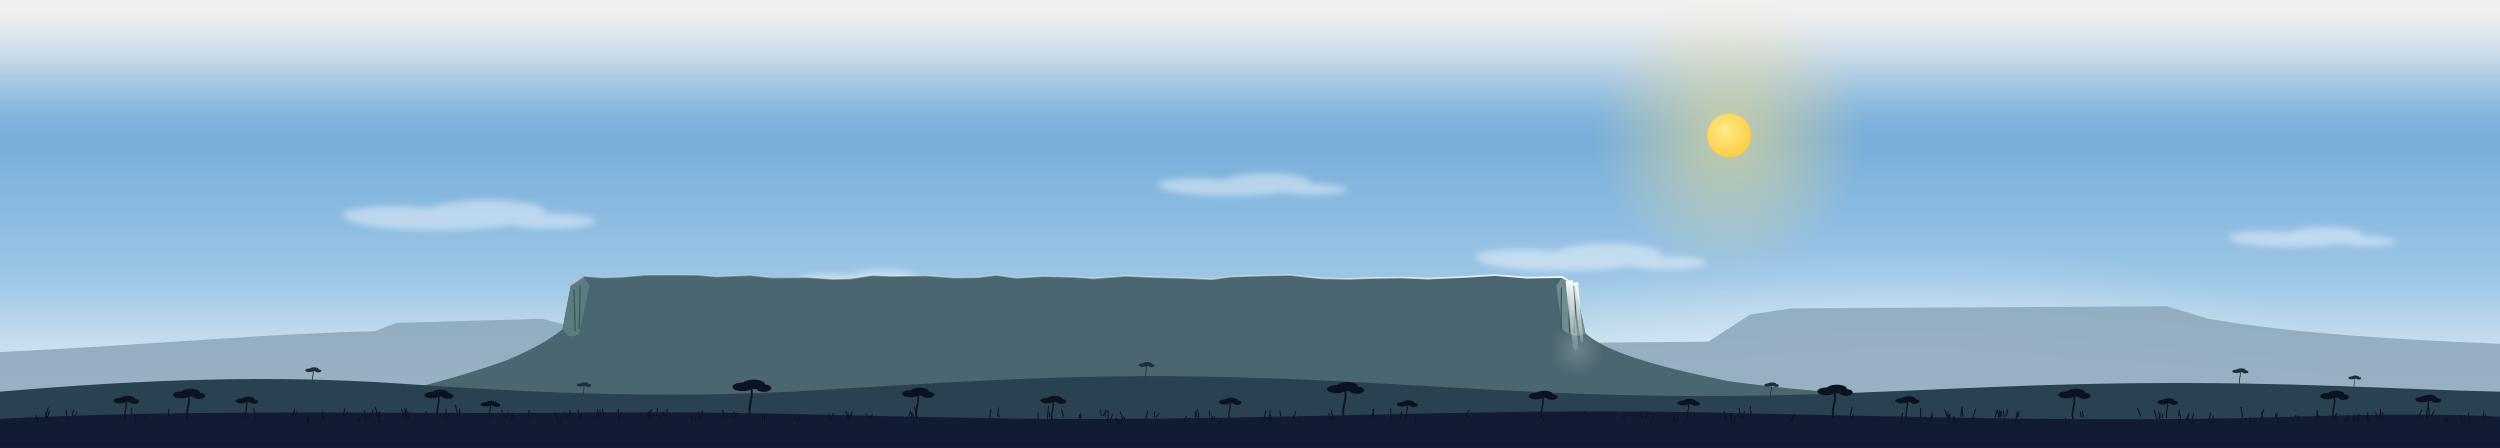
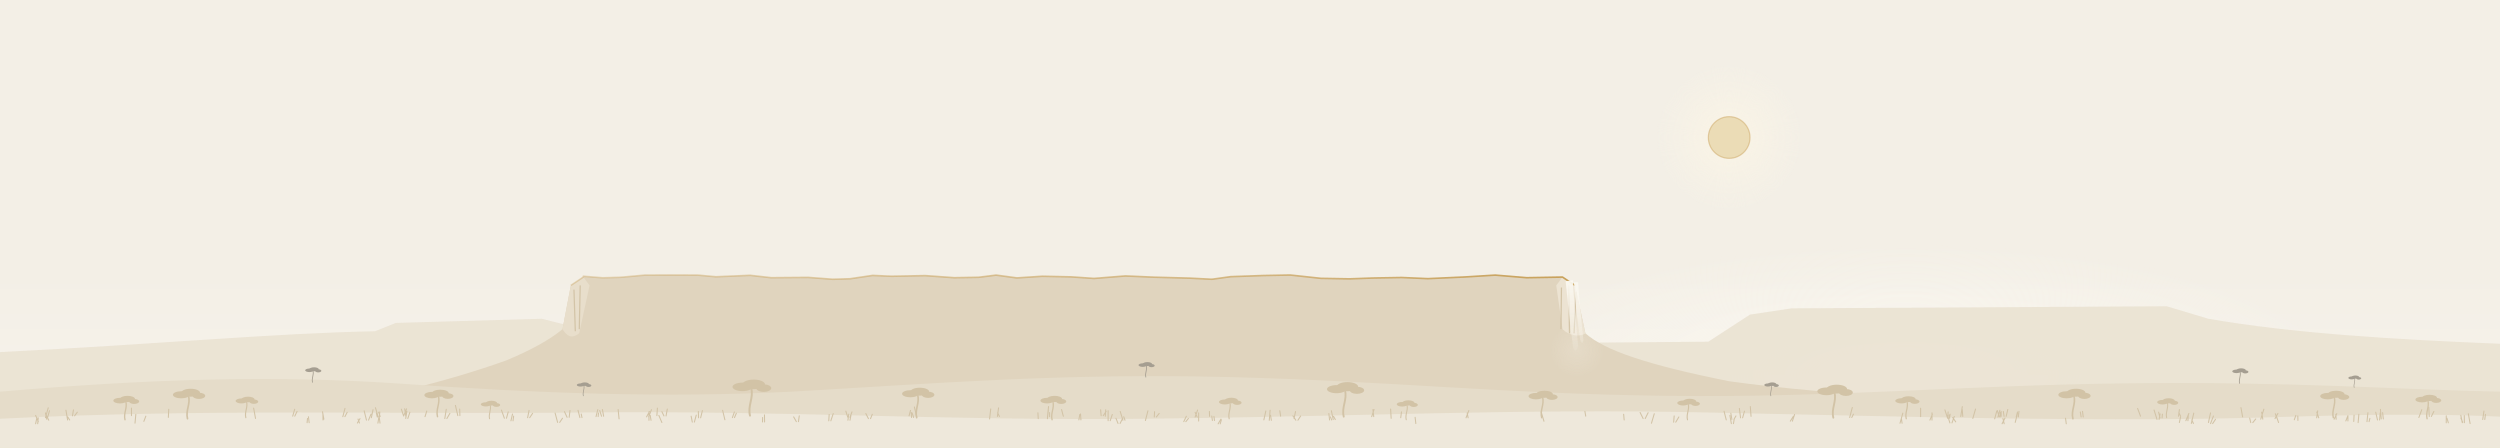
<svg xmlns="http://www.w3.org/2000/svg" viewBox="0 0 2400 430" preserveAspectRatio="xMidYMax slice">
  <defs>
    <linearGradient id="ceu" x1="0" y1="0" x2="0" y2="1">
-       <stop offset="0.000" stop-color="#79AEDA" stop-opacity="0.000" />
-       <stop offset="0.023" stop-color="#79AEDA" stop-opacity="0.015" />
-       <stop offset="0.046" stop-color="#79AEDA" stop-opacity="0.055" />
-       <stop offset="0.069" stop-color="#79AEDA" stop-opacity="0.118" />
-       <stop offset="0.091" stop-color="#79AEDA" stop-opacity="0.198" />
-       <stop offset="0.114" stop-color="#79AEDA" stop-opacity="0.292" />
-       <stop offset="0.137" stop-color="#79AEDA" stop-opacity="0.394" />
-       <stop offset="0.160" stop-color="#79AEDA" stop-opacity="0.500" />
-       <stop offset="0.183" stop-color="#79AEDA" stop-opacity="0.606" />
-       <stop offset="0.206" stop-color="#79AEDA" stop-opacity="0.708" />
-       <stop offset="0.229" stop-color="#79AEDA" stop-opacity="0.802" />
-       <stop offset="0.251" stop-color="#79AEDA" stop-opacity="0.882" />
-       <stop offset="0.274" stop-color="#79AEDA" stop-opacity="0.945" />
-       <stop offset="0.297" stop-color="#79AEDA" stop-opacity="0.985" />
-       <stop offset="0.320" stop-color="#79AEDA" stop-opacity="1.000" />
-       <stop offset=".62" stop-color="#9CC6E6" />
-       <stop offset=".8" stop-color="#CFE3EF" />
-       <stop offset=".87" stop-color="#EAF1F0" />
+       <stop offset=".6" stop-color="#F3EFE6" />
+       <stop offset=".87" stop-color="#F6F2EA" />
    </linearGradient>
-     <radialGradient id="sol-disco" cx=".42" cy=".38" r=".7">
-       <stop offset="0" stop-color="#FFEB8A" />
-       <stop offset="1" stop-color="#FFC93C" />
-     </radialGradient>
    <radialGradient id="astro-brilho">
-       <stop offset="0" stop-color="#FFE27A" stop-opacity="0.55" />
-       <stop offset="1" stop-color="#FFE27A" stop-opacity="0" />
+       <stop offset="0" stop-color="#FBF5E6" stop-opacity="0.9" />
+       <stop offset="1" stop-color="#FBF5E6" stop-opacity="0" />
    </radialGradient>
    <radialGradient id="sol" cx="1830" cy="190" r="420" gradientUnits="userSpaceOnUse" gradientTransform="translate(1830 190) scale(1 .3) translate(-1830 -190)">
-       <stop offset="0" stop-color="#FFFFFF" stop-opacity="0.45" />
-       <stop offset="1" stop-color="#FFFFFF" stop-opacity="0" />
+       <stop offset="0" stop-color="#FFFDF8" stop-opacity="0.6" />
+       <stop offset="1" stop-color="#FFFDF8" stop-opacity="0" />
    </radialGradient>
    <linearGradient id="agua" x1="0" y1="0" x2="0" y2="1">
-       <stop offset="0" stop-color="#FFFFFF" stop-opacity=".95" />
-       <stop offset="1" stop-color="#FFFFFF" stop-opacity=".1" />
+       <stop offset="0" stop-color="#FBF8F1" stop-opacity=".95" />
+       <stop offset="1" stop-color="#FBF8F1" stop-opacity=".1" />
    </linearGradient>
    <radialGradient id="nevoa" cx="1514" cy="166" r="26" gradientUnits="userSpaceOnUse">
-       <stop offset="0" stop-color="#FFFFFF" stop-opacity=".18" />
-       <stop offset="1" stop-color="#FFFFFF" stop-opacity="0" />
+       <stop offset="0" stop-color="#FBF8F1" stop-opacity=".18" />
+       <stop offset="1" stop-color="#FBF8F1" stop-opacity="0" />
    </radialGradient>
    <linearGradient id="luz" x1="548" y1="0" x2="1512" y2="0" gradientUnits="userSpaceOnUse">
-       <stop offset="0" stop-color="#E9EFE0" stop-opacity="0.2" />
-       <stop offset=".7" stop-color="#E9EFE0" stop-opacity="0.55" />
-       <stop offset="1" stop-color="#FFFFFF" stop-opacity="1" />
+       <stop offset="0" stop-color="#C8A15A" stop-opacity="0.35" />
+       <stop offset=".7" stop-color="#C8A15A" stop-opacity="0.7" />
+       <stop offset="1" stop-color="#C8A15A" stop-opacity="1" />
    </linearGradient>
  </defs>
  <rect width="2400" height="430" fill="url(#ceu)" />
-   <filter id="nuvem-suave">
-     <feGaussianBlur stdDeviation="3" />
-   </filter>
-   <g fill="#FFFFFF" opacity="0.42" filter="url(#nuvem-suave)">
-     <ellipse cx="420" cy="210" rx="84" ry="10.8" />
-     <ellipse cx="468" cy="202.8" rx="55.2" ry="10.8" />
-     <ellipse cx="376.8" cy="206.4" rx="48" ry="8.4" />
-     <ellipse cx="528" cy="212.4" rx="43.2" ry="7.2" />
-     <ellipse cx="1180" cy="180" rx="63" ry="8.1" />
-     <ellipse cx="1216" cy="174.6" rx="41.4" ry="8.1" />
-     <ellipse cx="1147.6" cy="177.3" rx="36" ry="6.3" />
-     <ellipse cx="1261" cy="181.8" rx="32.4" ry="5.4" />
-     <ellipse cx="1500" cy="250" rx="77" ry="9.9" />
-     <ellipse cx="1544" cy="243.4" rx="50.6" ry="9.9" />
-     <ellipse cx="1460.4" cy="246.7" rx="44" ry="7.7" />
-     <ellipse cx="1599" cy="252.2" rx="39.6" ry="6.6" />
-     <ellipse cx="2200" cy="230" rx="56" ry="7.2" />
-     <ellipse cx="2232" cy="225.2" rx="36.8" ry="7.2" />
-     <ellipse cx="2171.2" cy="227.6" rx="32" ry="5.6" />
-     <ellipse cx="2272" cy="231.6" rx="28.8" ry="4.8" />
-     <ellipse cx="820" cy="270" rx="49" ry="6.3" />
-     <ellipse cx="848" cy="265.8" rx="32.2" ry="6.3" />
-     <ellipse cx="794.8" cy="267.9" rx="28" ry="4.9" />
-     <ellipse cx="883" cy="271.4" rx="25.2" ry="4.2" />
-   </g>
-   <circle cx="1660" cy="130" r="130" fill="url(#astro-brilho)" />
-   <circle cx="1660" cy="130" r="21" fill="url(#sol-disco)" />
+   <circle cx="1660" cy="132" r="70" fill="url(#astro-brilho)" />
+   <circle cx="1660" cy="132" r="20" fill="#EBDCB6" stroke="#C8A15A" stroke-opacity=".45" stroke-width="1.2" />
  <g transform="translate(0 170)">
    <rect width="2400" height="260" fill="url(#sol)" />
-     <path d="M0 260 L0 168 C160 160 260 150 360 148 L380 140 L520 136 L560 146 C660 158 760 162 900 160 C1100 158 1250 164 1400 160 L1640 158 L1680 132 L1720 126 L2080 124 L2120 136 C2200 150 2300 156 2400 160 L2400 260 Z" fill="#8FAABD" opacity=".9" />
-     <path d="M260 230 C360 214 430 196 486 176 C510 166 528 156 540 146 L548 104 L560 96 L560 95.2L578.7 96.7L595.8 96.2L619.1 94.1L645.2 94L669.8 94.1L687.3 95.7L720.1 94.3L740.4 96.6L775.7 96.3L799.5 98.1L816.1 97.6L837.7 94.4L855.8 95.2L888.3 94.6L916 96.6L939.4 96.2L956.3 94.1L976.2 96.8L1000.7 95.2L1028.4 95.8L1050.3 97.3L1080.4 94.9L1108 96.1L1141.8 97L1163.4 98.1L1181.4 95.6L1212.8 94.5L1238.5 94L1268 97.2L1295.5 97.7L1317.7 96.9L1345.6 96.4L1370.7 97.5L1406 95.9L1435.4 94.1L1465.6 96.6L1500 96 L1512 104 L1522 150 C1540 166 1580 180 1660 196 C1760 210 1900 216 2050 222 L2050 260 L260 260 Z" fill="#4A6670" />
-     <path d="M540 146 L548 104 L560 96 L566 104 L556 150 C548 156 544 152 540 146 Z" fill="#5D7C82" />
-     <path d="M1500 96 L1512 104 L1522 150 C1516 154 1506 152 1500 146 L1494 104 Z" fill="#6E8C8E" />
-     <path d="M551 108 L552.3 148M557 104 L556.1 146M1499 106 L1498.5 146M1506 104 L1506.7 150M1513 110 L1511.1 150" stroke="#3C545C" stroke-width="1.2" fill="none" />
+     <path d="M0 260 L0 168 C160 160 260 150 360 148 L380 140 L520 136 L560 146 C660 158 760 162 900 160 C1100 158 1250 164 1400 160 L1640 158 L1680 132 L1720 126 L2080 124 L2120 136 C2200 150 2300 156 2400 160 L2400 260 Z" fill="#EAE2D2" opacity=".9" />
+     <path d="M260 230 C360 214 430 196 486 176 C510 166 528 156 540 146 L548 104 L560 96 L560 95.2L578.7 96.7L595.8 96.2L619.1 94.1L645.2 94L669.8 94.1L687.3 95.7L720.1 94.3L740.4 96.6L775.7 96.3L799.5 98.1L816.1 97.6L837.7 94.4L855.8 95.2L888.3 94.6L916 96.6L939.4 96.2L956.3 94.1L976.2 96.8L1000.7 95.2L1028.4 95.8L1050.3 97.3L1080.4 94.9L1108 96.1L1141.8 97L1163.4 98.1L1181.4 95.6L1212.8 94.5L1238.5 94L1268 97.2L1295.5 97.7L1317.7 96.9L1345.6 96.4L1370.7 97.5L1406 95.9L1435.4 94.1L1465.6 96.6L1500 96 L1512 104 L1522 150 C1540 166 1580 180 1660 196 C1760 210 1900 216 2050 222 L2050 260 L260 260 Z" fill="#E0D4BE" />
+     <path d="M540 146 L548 104 L560 96 L566 104 L556 150 C548 156 544 152 540 146 Z" fill="#E8DECB" />
+     <path d="M1500 96 L1512 104 L1522 150 C1516 154 1506 152 1500 146 L1494 104 Z" fill="#ECE3D2" />
+     <path d="M551 108 L552.3 148M557 104 L556.1 146M1499 106 L1498.5 146M1506 104 L1506.7 150M1513 110 L1511.1 150" stroke="#D3C4A7" stroke-width="1.2" fill="none" />
    <path d="M548 104 L560 96 L560 95.2L578.7 96.7L595.8 96.2L619.1 94.1L645.2 94L669.8 94.1L687.3 95.7L720.1 94.3L740.4 96.6L775.7 96.3L799.5 98.1L816.1 97.6L837.7 94.4L855.8 95.2L888.3 94.6L916 96.6L939.4 96.2L956.3 94.1L976.2 96.8L1000.7 95.2L1028.4 95.8L1050.3 97.3L1080.4 94.9L1108 96.1L1141.8 97L1163.4 98.1L1181.4 95.6L1212.8 94.5L1238.5 94L1268 97.2L1295.5 97.7L1317.7 96.9L1345.6 96.4L1370.7 97.5L1406 95.9L1435.4 94.1L1465.6 96.6L1500 96 L1512 104" stroke="url(#luz)" stroke-width="1.6" fill="none" stroke-linejoin="round" />
    <path d="M1503 100 C1505 120 1507 140 1510 162 C1511 168 1514 168 1515 162 C1513 140 1511 120 1510 99 Z M1511 101 C1512 118 1514 136 1517 156 C1518 160 1520 160 1520 156 C1518 136 1516 118 1515 101 Z" fill="url(#agua)" />
    <rect x="1470" y="130" width="90" height="70" fill="url(#nevoa)" />
-     <path d="M0 260 L0 206 C140 194 260 190 380 198 C520 208 640 212 760 206 C900 198 1020 188 1180 192 C1340 196 1440 208 1600 210 C1760 212 1880 200 2040 198 C2200 196 2300 204 2400 206 L2400 260 Z" fill="#2A4152" />
-     <path d="M300 197 C299 193 301.5 190 300.5 186" stroke="#1E2F3B" stroke-width="0.8" fill="none" stroke-linecap="round" />
-     <g fill="#1E2F3B">
+     <path d="M0 260 L0 206 C140 194 260 190 380 198 C520 208 640 212 760 206 C900 198 1020 188 1180 192 C1340 196 1440 208 1600 210 C1760 212 1880 200 2040 198 C2200 196 2300 204 2400 206 L2400 260 Z" fill="#E5DCC9" />
+     <path d="M300 197 C299 193 301.5 190 300.5 186" stroke="#A59E91" stroke-width="0.8" fill="none" stroke-linecap="round" />
+     <g fill="#A59E91">
      <ellipse cx="297" cy="185.5" rx="4" ry="1.7" />
      <ellipse cx="301.5" cy="184.5" rx="4.5" ry="1.9" />
      <ellipse cx="305.5" cy="186" rx="3" ry="1.5" />
    </g>
-     <path d="M560 210 C559.1 206.4 561.4 203.7 560.5 200.1" stroke="#1E2F3B" stroke-width="0.7" fill="none" stroke-linecap="round" />
-     <g fill="#1E2F3B">
+     <path d="M560 210 C559.1 206.4 561.4 203.7 560.5 200.1" stroke="#A59E91" stroke-width="0.7" fill="none" stroke-linecap="round" />
+     <g fill="#A59E91">
      <ellipse cx="557.3" cy="199.6" rx="3.6" ry="1.5" />
      <ellipse cx="561.4" cy="198.8" rx="4" ry="1.7" />
      <ellipse cx="565" cy="200.1" rx="2.7" ry="1.4" />
    </g>
-     <path d="M1100 192 C1099 188 1101.5 185 1100.5 181" stroke="#1E2F3B" stroke-width="0.8" fill="none" stroke-linecap="round" />
-     <g fill="#1E2F3B">
+     <path d="M1100 192 C1099 188 1101.5 185 1100.5 181" stroke="#A59E91" stroke-width="0.8" fill="none" stroke-linecap="round" />
+     <g fill="#A59E91">
      <ellipse cx="1097" cy="180.5" rx="4" ry="1.7" />
      <ellipse cx="1101.5" cy="179.5" rx="4.5" ry="1.9" />
      <ellipse cx="1105.5" cy="181" rx="3" ry="1.5" />
    </g>
-     <path d="M1700 210 C1699.1 206.4 1701.3 203.7 1700.5 200.1" stroke="#1E2F3B" stroke-width="0.7" fill="none" stroke-linecap="round" />
-     <g fill="#1E2F3B">
+     <path d="M1700 210 C1699.1 206.4 1701.3 203.7 1700.5 200.1" stroke="#A59E91" stroke-width="0.7" fill="none" stroke-linecap="round" />
+     <g fill="#A59E91">
      <ellipse cx="1697.3" cy="199.6" rx="3.6" ry="1.5" />
      <ellipse cx="1701.3" cy="198.8" rx="4" ry="1.7" />
      <ellipse cx="1705" cy="200.1" rx="2.7" ry="1.4" />
    </g>
-     <path d="M2150 198 C2149 194 2151.5 191 2150.5 187" stroke="#1E2F3B" stroke-width="0.8" fill="none" stroke-linecap="round" />
-     <g fill="#1E2F3B">
+     <path d="M2150 198 C2149 194 2151.5 191 2150.5 187" stroke="#A59E91" stroke-width="0.8" fill="none" stroke-linecap="round" />
+     <g fill="#A59E91">
      <ellipse cx="2147" cy="186.5" rx="4" ry="1.7" />
      <ellipse cx="2151.5" cy="185.5" rx="4.5" ry="1.9" />
      <ellipse cx="2155.5" cy="187" rx="3" ry="1.5" />
    </g>
-     <path d="M2260 202 C2259.2 198.8 2261.2 196.4 2260.4 193.2" stroke="#1E2F3B" stroke-width="0.6" fill="none" stroke-linecap="round" />
-     <g fill="#1E2F3B">
+     <path d="M2260 202 C2259.2 198.8 2261.2 196.4 2260.4 193.2" stroke="#A59E91" stroke-width="0.6" fill="none" stroke-linecap="round" />
+     <g fill="#A59E91">
      <ellipse cx="2257.6" cy="192.8" rx="3.2" ry="1.4" />
      <ellipse cx="2261.2" cy="192" rx="3.6" ry="1.5" />
      <ellipse cx="2264.4" cy="193.2" rx="2.4" ry="1.2" />
    </g>
-     <path d="M0 260 L0 232 C200 222 380 228 560 226 C760 224 900 234 1100 232 C1300 230 1460 222 1640 226 C1840 230 2020 236 2200 230 C2300 227 2360 228 2400 230 L2400 260 Z" fill="#111C33" />
-     <path d="M1108.1 230.3 l0.3 -5.1M1110.1 230.3 l2.7 -3.4M281 229.5 l1.9 -6.6M283 229.5 l2.2 -4.6M1843.8 230 l0 -8.1M594.3 232.1 l-0.9 -9M2091.4 229.6 l0.8 -6.4M2093.4 229.6 l-1.7 -3.5M1078 233.4 l-2.6 -8.4M1080 233.4 l-1.2 -3.3M2120.1 235.6 l2 -9.2M2073.6 231.2 l-1.3 -5.5M2075.6 231.2 l0.3 -3.6M996.7 231.9 l-0.3 -5.6M2122.1 236.7 l2.8 -7.3M2124.1 236.7 l2.8 -4.2M362.2 230.4 l-0.9 -4M364.2 230.4 l0.4 -5M556.7 230.9 l-1.8 -7M558.7 230.9 l-0.7 -3.4M1163.9 233.7 l-0.6 -4.3M1165.9 233.7 l-0.5 -3.9M630.6 229 l0.5 -7.2M1005.5 232 l0.9 -8.3M1359.2 236.6 l-0.7 -6M1657.2 233.1 l-2.1 -8.3M1482.2 234.4 l-2.7 -9M129.6 236.2 l0.8 -8.4M1871.9 236 l-2.2 -7.1M1873.9 236 l2.2 -6.2M1914.9 232.1 l2 -7.5M957.5 229.8 l1.1 -8.2M959.5 229.8 l-1.8 -3.5M1522.3 229.5 l-0.8 -4.6M161.6 230.7 l0.4 -7.8M389.5 231.7 l1.1 -6.9M391.5 231.7 l2 -6M126.2 229 l0 -7.2M363 229.8 l-2.6 -8.4M365 229.8 l-1.6 -4.1M872.7 229.2 l1.4 -5.2M2098.4 233.9 l2.9 -7M2100.4 233.9 l0.4 -5.7M356.5 231 l1.6 -7.7M833.7 231.9 l-2.5 -4.9M835.7 231.9 l1.7 -4.2M294.8 235.8 l0.4 -4.1M296.8 235.8 l-0.7 -5.7M2383.4 232.7 l1.2 -8.1M2385.4 232.7 l0.6 -4.9M1161.2 229.7 l-0.2 -4.7M245.3 231.7 l-1.8 -9.9M635.4 235.6 l-2.9 -6.8M387.5 229.2 l2.8 -6.7M389.5 229.2 l-1 -6.8M2282.4 233.2 l-1.7 -7.5M2284.4 233.2 l0.6 -6.8M351.8 233.3 l-2.2 -8.9M353.8 233.3 l2.4 -5.8M64.9 233.2 l-1.6 -9.4M66.9 233.2 l-1.9 -3M2348.4 235.9 l-0 -6.7M2350.4 235.9 l-1.3 -4.4M1670.9 231.1 l-1.1 -9M1672.9 231.1 l1.8 -6.4M880.1 230.3 l-2.3 -9.6M1852.7 233.3 l2.4 -5.7M1854.7 233.3 l-0 -7M1869.7 231.6 l0.5 -6.2M1871.7 231.6 l-0.6 -3.2M535.3 235.5 l-2.4 -9M537.3 235.5 l2.7 -4M2363.8 235.8 l-1.4 -7.1M2365.8 235.8 l-0.1 -6.8M1934.6 235.5 l2.3 -8.9M1775.7 230.8 l2.5 -9.6M1777.7 230.8 l1.6 -3.2M1242.3 231.8 l1.4 -6.7M69.6 229.2 l0.9 -5.7M71.6 229.2 l2.6 -3.5M670.6 231.1 l-0.2 -6.1M672.6 231.1 l1.7 -6.9M1662.1 236.7 l-1.4 -7.9M1664.1 236.7 l0.8 -4.6M1073.3 236.5 l-2 -5M1075.3 236.5 l2.5 -5M2371.3 236.6 l-1.7 -9.4M875.1 230.8 l-0.3 -4.8M877.1 230.8 l-1.5 -4.4M544.4 230.6 l-2.5 -5.4M546.4 230.6 l0.8 -6.5M490.5 234 l1.5 -6.5M492.5 234 l0.6 -4.5M2160.7 235.7 l-1 -4.4M2162.7 235.7 l2.8 -3.5M1150.7 234.2 l0 -7.8M1919.1 229.7 l-1.7 -5.6M1921.1 229.7 l-0 -4.8M1585.4 236.3 l2.7 -9.1M1877.5 235 l-2.9 -4.2M1147.3 230.4 l2.4 -6.8M1149.3 230.4 l-2 -4.6M1893.9 231.7 l2.6 -9M1922 236.8 l2.8 -5.5M1924 236.8 l-1.2 -5.1M950 232.2 l1.1 -9.6M2272.3 234.8 l0.9 -8.6M2274.3 234.8 l0.8 -3.2M408 230 l1.7 -5.4M362.8 236.2 l0.9 -5.8M364.8 236.2 l-0.7 -5.5M1935.6 230.2 l1.2 -4.7M1937.6 230.2 l0.6 -5.3M1983.6 236.8 l-0.7 -5.3M1577.4 231.8 l-2.9 -5.8M1579.4 231.8 l2.8 -5.6M1316.8 230 l2.3 -6.9M1318.8 230 l-0.8 -6.8M34.2 236.8 l1.2 -5.8M36.2 236.8 l0.5 -5.7M1559.2 233.2 l-0.5 -5.5M2240.7 232.5 l2.6 -5.4M2242.7 232.5 l-0.3 -4.7M2092.2 235.6 l1.1 -5.2M506.5 231 l1.4 -7M508.5 231 l2.8 -4.2M703.1 230.9 l1.9 -5.4M705.1 230.9 l1.8 -4.2M1407.4 231.1 l2.7 -7M1409.4 231.1 l-0.9 -4.7M1005.6 230 l1 -9.7M1007.6 230 l-0 -3.9M2184 231.8 l2.8 -4.9M2186 231.8 l-1.7 -4.6M1099.6 233.7 l2.4 -9.3M2170.3 232.4 l3 -9.6M2172.3 232.4 l-1.1 -6.7M2202.5 233 l1.5 -4.2M1276.4 233.2 l-0.7 -6.2M1278.4 233.2 l-1.2 -3M44.9 232.5 l-1.3 -6.1M439.5 229 l-2.3 -9.8M441.5 229 l-0.2 -6.3M1918 230.4 l1.9 -6.6M1920 230.4 l0.4 -4.5M1136.4 234.8 l2.5 -5.2M1138.4 234.8 l2.5 -3.1M1335.5 231.6 l-0.5 -8.9M1244 233.4 l-2.8 -4.2M1246 233.4 l2.6 -4M1882.3 229.8 l1.5 -9.4M1884.3 229.8 l-0.6 -6.8M1344.7 231 l0.7 -5.6M664.6 235.2 l-1.1 -5.7M666.6 235.2 l1.8 -6.7M1218.5 233.5 l0.8 -9.7M1220.5 233.5 l-0.8 -4.9M1824 236.3 l2.7 -9.7M1826 236.3 l-0.7 -4.7M1063.8 233.9 l-0 -9.6M1065.8 233.9 l2 -6M1213.3 233.1 l1.9 -8.6M1662.6 232.6 l-1 -5.9M1664.6 232.6 l1.9 -3.3M1279.9 232.8 l-1.8 -8.5M1281.9 232.8 l-1.7 -3.1M2259.6 234.6 l0.3 -6M2103.7 236.5 l2.3 -9.9M2105.7 236.5 l-1.6 -3.4M623 233.5 l-0 -8.3M625 233.5 l-0.8 -4.7M2263.8 235.7 l0.7 -8M329.1 230 l2.1 -8M331.1 230 l2.2 -4.2M1061.1 229.6 l0.4 -6.2M577.5 229.6 l-1.8 -5.5M579.5 229.6 l-1.2 -6.5M1606.7 235.3 l0.5 -6M1608.7 235.3 l3 -5M2152.9 230.2 l-1.6 -8.9M1718.7 234.3 l2.9 -4.6M1720.7 234.3 l2.1 -6.4M343.1 236.1 l2.5 -4.2M345.1 236.1 l-1.4 -3.8M2322.1 230.8 l2.8 -7.5M2286 232.2 l-0.8 -9.2M2288 232.2 l-0.7 -6.1M1169.4 236.9 l2.7 -4.6M1171.4 236.9 l1.1 -3.9M1997.9 230.3 l-0.8 -4.8M1999.9 230.3 l-0.7 -5.4M1035.7 233.1 l0.9 -5.2M1037.7 233.1 l-0.4 -5.7M813.9 230.6 l-1.9 -5.9M815.9 230.6 l2 -5.2M764.5 234.8 l-2.6 -4.6M766.5 234.8 l0.8 -5.6M46.8 233.4 l-2.5 -5M1057.1 229.1 l-0.5 -5.7M1059.1 229.1 l2.8 -4.2M795.6 234 l0.4 -6.1M797.6 234 l2.3 -7M1229.4 229.5 l-0.8 -5.2M2364.2 235.3 l-1.8 -4M2332.1 229.8 l-0.5 -8.9M2334.1 229.8 l2.4 -4.8M637.4 229.3 l-2 -4.1M639.4 229.3 l1.2 -6.6M1869.6 231.2 l-2.5 -7.7M1871.6 231.2 l0.5 -3.6M310.9 232.4 l-1.3 -7.1M2187.4 235.6 l-2.3 -6.9M620.7 230.2 l2.8 -5.2M622.7 230.2 l2.7 -6.9M2206 233.6 l-0.1 -4.3M1681 229.7 l-0.7 -9.4M138.1 234.5 l1.9 -5M1020.8 229.6 l-1.7 -6.4M2252 234.1 l2 -5.1M2254 234.1 l-0 -5.1M1923.9 229.7 l-0.7 -4.7M1925.9 229.7 l1.6 -6.6M2054.9 229.5 l-2.8 -7.4M2070.7 232.6 l-2.8 -9M2072.7 232.6 l1 -5.2M814 233.4 l0.8 -5.8M816 233.4 l0.9 -4.7M2224 231.1 l1 -6.7M2226 231.1 l-1.9 -5.5M310.1 233.2 l-0.1 -5.4M572.2 229.9 l1.7 -6.7M574.2 229.9 l0.4 -3.4M387.5 229.4 l-2.2 -6.6M389.5 229.4 l0.2 -5M484.2 231.5 l-2.8 -7.8M486.2 231.5 l1.7 -6.1M732 235.1 l0.1 -4.3M734 235.1 l-0.1 -6.8M695.9 233 l-2.2 -9.1M427 231.8 l1.4 -8.9M429 231.8 l2.9 -5M43.6 231 l2.7 -9.5M45.6 231 l1.9 -6.7M36.8 234.9 l-2.6 -6.1" stroke="#0B1222" stroke-width="1" fill="none" stroke-linecap="round" />
-     <path d="M120 233 C118.4 226.6 122.4 221.8 120.8 215.4" stroke="#0B1222" stroke-width="1.3" fill="none" stroke-linecap="round" />
-     <g fill="#0B1222">
+     <path d="M0 260 L0 232 C200 222 380 228 560 226 C760 224 900 234 1100 232 C1300 230 1460 222 1640 226 C1840 230 2020 236 2200 230 C2300 227 2360 228 2400 230 L2400 260 Z" fill="#EEE8DB" />
+     <path d="M1108.1 230.3 l0.3 -5.1M1110.1 230.3 l2.7 -3.4M281 229.5 l1.9 -6.6M283 229.5 l2.2 -4.6M1843.8 230 l0 -8.1M594.3 232.1 l-0.9 -9M2091.4 229.6 l0.8 -6.4M2093.4 229.6 l-1.7 -3.5M1078 233.4 l-2.6 -8.4M1080 233.4 l-1.2 -3.3M2120.1 235.6 l2 -9.2M2073.6 231.2 l-1.3 -5.5M2075.6 231.2 l0.3 -3.6M996.7 231.9 l-0.3 -5.6M2122.1 236.7 l2.8 -7.3M2124.1 236.7 l2.8 -4.2M362.2 230.4 l-0.9 -4M364.2 230.4 l0.4 -5M556.7 230.9 l-1.8 -7M558.7 230.9 l-0.7 -3.4M1163.9 233.7 l-0.6 -4.3M1165.9 233.7 l-0.5 -3.9M630.6 229 l0.5 -7.2M1005.5 232 l0.9 -8.3M1359.2 236.6 l-0.7 -6M1657.2 233.1 l-2.1 -8.3M1482.2 234.4 l-2.7 -9M129.6 236.2 l0.8 -8.4M1871.9 236 l-2.2 -7.1M1873.9 236 l2.2 -6.2M1914.9 232.1 l2 -7.5M957.5 229.8 l1.1 -8.2M959.5 229.8 l-1.8 -3.5M1522.3 229.5 l-0.8 -4.6M161.6 230.7 l0.4 -7.8M389.5 231.7 l1.1 -6.9M391.5 231.7 l2 -6M126.2 229 l0 -7.2M363 229.8 l-2.6 -8.4M365 229.8 l-1.6 -4.1M872.7 229.2 l1.4 -5.2M2098.4 233.9 l2.9 -7M2100.4 233.9 l0.4 -5.7M356.5 231 l1.6 -7.7M833.7 231.9 l-2.5 -4.9M835.7 231.9 l1.7 -4.2M294.8 235.8 l0.4 -4.1M296.8 235.8 l-0.7 -5.7M2383.4 232.7 l1.2 -8.1M2385.4 232.7 l0.6 -4.9M1161.2 229.7 l-0.2 -4.7M245.3 231.7 l-1.8 -9.9M635.4 235.6 l-2.9 -6.8M387.5 229.2 l2.8 -6.7M389.5 229.2 l-1 -6.8M2282.4 233.2 l-1.7 -7.5M2284.4 233.2 l0.6 -6.8M351.8 233.3 l-2.2 -8.9M353.8 233.3 l2.4 -5.8M64.9 233.2 l-1.6 -9.4M66.9 233.2 l-1.9 -3M2348.4 235.9 l-0 -6.7M2350.4 235.9 l-1.3 -4.4M1670.9 231.1 l-1.1 -9M1672.9 231.1 l1.8 -6.4M880.1 230.3 l-2.3 -9.6M1852.7 233.3 l2.4 -5.7M1854.7 233.3 l-0 -7M1869.7 231.6 l0.5 -6.2M1871.7 231.6 l-0.6 -3.2M535.3 235.5 l-2.4 -9M537.3 235.5 l2.7 -4M2363.8 235.8 l-1.4 -7.1M2365.8 235.8 l-0.1 -6.8M1934.6 235.5 l2.3 -8.9M1775.7 230.8 l2.5 -9.6M1777.7 230.8 l1.6 -3.2M1242.3 231.8 l1.4 -6.7M69.6 229.2 l0.9 -5.7M71.6 229.2 l2.6 -3.5M670.6 231.1 l-0.2 -6.1M672.6 231.1 l1.7 -6.9M1662.1 236.7 l-1.4 -7.9M1664.1 236.7 l0.8 -4.6M1073.3 236.5 l-2 -5M1075.3 236.5 l2.5 -5M2371.3 236.6 l-1.7 -9.4M875.1 230.8 l-0.3 -4.8M877.1 230.8 l-1.5 -4.4M544.4 230.6 l-2.5 -5.4M546.4 230.6 l0.8 -6.5M490.5 234 l1.5 -6.5M492.5 234 l0.6 -4.5M2160.7 235.7 l-1 -4.4M2162.7 235.7 l2.8 -3.5M1150.7 234.2 l0 -7.8M1919.1 229.7 l-1.7 -5.6M1921.1 229.7 l-0 -4.8M1585.4 236.3 l2.7 -9.1M1877.5 235 l-2.9 -4.2M1147.3 230.4 l2.4 -6.8M1149.3 230.4 l-2 -4.6M1893.9 231.7 l2.6 -9M1922 236.8 l2.8 -5.5M1924 236.8 l-1.2 -5.1M950 232.2 l1.1 -9.6M2272.3 234.8 l0.9 -8.6M2274.3 234.8 l0.8 -3.2M408 230 l1.7 -5.4M362.8 236.2 l0.9 -5.8M364.8 236.2 l-0.7 -5.5M1935.6 230.2 l1.2 -4.7M1937.6 230.2 l0.6 -5.3M1983.6 236.8 l-0.7 -5.3M1577.4 231.8 l-2.9 -5.8M1579.4 231.8 l2.8 -5.6M1316.8 230 l2.3 -6.9M1318.8 230 l-0.8 -6.8M34.2 236.8 l1.2 -5.8M36.2 236.8 l0.5 -5.7M1559.2 233.2 l-0.5 -5.5M2240.7 232.5 l2.6 -5.4M2242.7 232.5 l-0.3 -4.7M2092.2 235.6 l1.1 -5.2M506.5 231 l1.4 -7M508.5 231 l2.8 -4.2M703.1 230.9 l1.9 -5.4M705.1 230.9 l1.8 -4.2M1407.4 231.1 l2.7 -7M1409.4 231.1 l-0.9 -4.7M1005.6 230 l1 -9.7M1007.6 230 l-0 -3.9M2184 231.8 l2.8 -4.9M2186 231.8 l-1.7 -4.6M1099.6 233.7 l2.4 -9.3M2170.3 232.4 l3 -9.6M2172.3 232.4 l-1.1 -6.7M2202.5 233 l1.5 -4.2M1276.4 233.2 l-0.7 -6.2M1278.4 233.2 l-1.2 -3M44.9 232.5 l-1.3 -6.1M439.5 229 l-2.3 -9.8M441.5 229 l-0.2 -6.3M1918 230.4 l1.9 -6.6M1920 230.4 l0.4 -4.5M1136.4 234.8 l2.5 -5.2M1138.4 234.8 l2.5 -3.1M1335.5 231.6 l-0.5 -8.9M1244 233.4 l-2.8 -4.2M1246 233.4 l2.6 -4M1882.3 229.8 l1.5 -9.4M1884.3 229.8 l-0.6 -6.8M1344.7 231 l0.7 -5.6M664.6 235.2 l-1.1 -5.7M666.6 235.2 l1.8 -6.7M1218.5 233.5 l0.8 -9.7M1220.5 233.5 l-0.8 -4.9M1824 236.3 l2.7 -9.7M1826 236.3 l-0.7 -4.7M1063.8 233.9 l-0 -9.6M1065.8 233.9 l2 -6M1213.3 233.1 l1.9 -8.6M1662.6 232.6 l-1 -5.9M1664.6 232.6 l1.9 -3.3M1279.9 232.8 l-1.8 -8.5M1281.9 232.8 l-1.7 -3.1M2259.6 234.6 l0.3 -6M2103.7 236.5 l2.3 -9.9M2105.7 236.5 l-1.6 -3.4M623 233.5 l-0 -8.3M625 233.5 l-0.8 -4.7M2263.8 235.7 l0.7 -8M329.1 230 l2.1 -8M331.1 230 l2.2 -4.2M1061.1 229.6 l0.4 -6.2M577.5 229.6 l-1.8 -5.5M579.5 229.6 l-1.2 -6.5M1606.7 235.3 l0.5 -6M1608.7 235.3 l3 -5M2152.9 230.2 l-1.6 -8.9M1718.7 234.3 l2.9 -4.6M1720.7 234.3 l2.1 -6.4M343.1 236.1 l2.5 -4.2M345.1 236.1 l-1.4 -3.8M2322.1 230.8 l2.8 -7.5M2286 232.2 l-0.8 -9.2M2288 232.2 l-0.7 -6.1M1169.4 236.9 l2.7 -4.6M1171.4 236.9 l1.1 -3.9M1997.9 230.3 l-0.8 -4.8M1999.9 230.3 l-0.7 -5.4M1035.7 233.1 l0.9 -5.2M1037.7 233.1 l-0.4 -5.7M813.9 230.6 l-1.9 -5.9M815.9 230.6 l2 -5.2M764.5 234.8 l-2.6 -4.6M766.5 234.8 l0.8 -5.6M46.8 233.4 l-2.5 -5M1057.1 229.1 l-0.5 -5.7M1059.1 229.1 l2.8 -4.2M795.6 234 l0.4 -6.1M797.6 234 l2.3 -7M1229.4 229.5 l-0.8 -5.2M2364.2 235.3 l-1.8 -4M2332.1 229.8 l-0.5 -8.9M2334.1 229.8 l2.4 -4.8M637.4 229.3 l-2 -4.1M639.4 229.3 l1.2 -6.6M1869.6 231.2 l-2.5 -7.7M1871.6 231.2 l0.5 -3.6M310.9 232.4 l-1.3 -7.1M2187.4 235.6 l-2.3 -6.9M620.7 230.2 l2.8 -5.2M622.7 230.2 l2.7 -6.9M2206 233.6 l-0.1 -4.3M1681 229.7 l-0.7 -9.4M138.1 234.5 l1.9 -5M1020.8 229.6 l-1.7 -6.4M2252 234.1 l2 -5.1M2254 234.1 l-0 -5.1M1923.9 229.7 l-0.7 -4.7M1925.9 229.7 l1.6 -6.6M2054.9 229.5 l-2.8 -7.4M2070.7 232.6 l-2.8 -9M2072.7 232.6 l1 -5.2M814 233.4 l0.8 -5.8M816 233.4 l0.9 -4.7M2224 231.1 l1 -6.7M2226 231.1 l-1.9 -5.5M310.1 233.2 l-0.1 -5.4M572.2 229.9 l1.7 -6.7M574.2 229.9 l0.4 -3.4M387.5 229.4 l-2.2 -6.6M389.5 229.4 l0.2 -5M484.2 231.5 l-2.8 -7.8M486.2 231.5 l1.7 -6.1M732 235.1 l0.1 -4.3M734 235.1 l-0.1 -6.8M695.9 233 l-2.2 -9.1M427 231.8 l1.4 -8.9M429 231.8 l2.9 -5M43.6 231 l2.7 -9.5M45.6 231 l1.9 -6.7M36.8 234.9 l-2.6 -6.1" stroke="#D2C3A6" stroke-width="1" fill="none" stroke-linecap="round" />
+     <path d="M120 233 C118.4 226.6 122.4 221.8 120.8 215.4" stroke="#D2C3A6" stroke-width="1.3" fill="none" stroke-linecap="round" />
+     <g fill="#D2C3A6">
      <ellipse cx="115.2" cy="214.6" rx="6.4" ry="2.7" />
      <ellipse cx="122.4" cy="213" rx="7.2" ry="3" />
      <ellipse cx="128.8" cy="215.4" rx="4.8" ry="2.4" />
    </g>
-     <path d="M180 232 C178 224 183 218 181 210" stroke="#0B1222" stroke-width="1.6" fill="none" stroke-linecap="round" />
-     <g fill="#0B1222">
+     <path d="M180 232 C178 224 183 218 181 210" stroke="#D2C3A6" stroke-width="1.6" fill="none" stroke-linecap="round" />
+     <g fill="#D2C3A6">
      <ellipse cx="174" cy="209" rx="8" ry="3.4" />
      <ellipse cx="183" cy="207" rx="9" ry="3.8" />
      <ellipse cx="191" cy="210" rx="6" ry="3" />
    </g>
-     <path d="M236 231 C234.6 225.4 238.1 221.2 236.7 215.6" stroke="#0B1222" stroke-width="1.1" fill="none" stroke-linecap="round" />
-     <g fill="#0B1222">
+     <path d="M236 231 C234.6 225.4 238.1 221.2 236.7 215.6" stroke="#D2C3A6" stroke-width="1.1" fill="none" stroke-linecap="round" />
+     <g fill="#D2C3A6">
      <ellipse cx="231.8" cy="214.9" rx="5.6" ry="2.4" />
      <ellipse cx="238.1" cy="213.5" rx="6.3" ry="2.7" />
      <ellipse cx="243.7" cy="215.6" rx="4.2" ry="2.1" />
    </g>
-     <path d="M420 230 C418.2 222.8 422.7 217.4 420.9 210.2" stroke="#0B1222" stroke-width="1.4" fill="none" stroke-linecap="round" />
-     <g fill="#0B1222">
+     <path d="M420 230 C418.2 222.8 422.7 217.4 420.9 210.2" stroke="#D2C3A6" stroke-width="1.4" fill="none" stroke-linecap="round" />
+     <g fill="#D2C3A6">
      <ellipse cx="414.6" cy="209.3" rx="7.2" ry="3.1" />
      <ellipse cx="422.7" cy="207.5" rx="8.1" ry="3.4" />
      <ellipse cx="429.9" cy="210.2" rx="5.4" ry="2.7" />
    </g>
-     <path d="M470 232 C468.8 227.2 471.8 223.6 470.6 218.8" stroke="#0B1222" stroke-width="1" fill="none" stroke-linecap="round" />
-     <g fill="#0B1222">
+     <path d="M470 232 C468.8 227.2 471.8 223.6 470.6 218.8" stroke="#D2C3A6" stroke-width="1" fill="none" stroke-linecap="round" />
+     <g fill="#D2C3A6">
      <ellipse cx="466.4" cy="218.2" rx="4.8" ry="2" />
      <ellipse cx="471.8" cy="217" rx="5.4" ry="2.3" />
      <ellipse cx="476.6" cy="218.8" rx="3.6" ry="1.8" />
    </g>
-     <path d="M720 229 C717.6 219.4 723.6 212.2 721.2 202.6" stroke="#0B1222" stroke-width="1.9" fill="none" stroke-linecap="round" />
-     <g fill="#0B1222">
+     <path d="M720 229 C717.6 219.4 723.6 212.2 721.2 202.6" stroke="#D2C3A6" stroke-width="1.9" fill="none" stroke-linecap="round" />
+     <g fill="#D2C3A6">
      <ellipse cx="712.8" cy="201.4" rx="9.6" ry="4.1" />
      <ellipse cx="723.6" cy="199" rx="10.8" ry="4.6" />
      <ellipse cx="733.2" cy="202.6" rx="7.2" ry="3.6" />
    </g>
-     <path d="M880 231 C878 223 883 217 881 209" stroke="#0B1222" stroke-width="1.6" fill="none" stroke-linecap="round" />
-     <g fill="#0B1222">
+     <path d="M880 231 C878 223 883 217 881 209" stroke="#D2C3A6" stroke-width="1.6" fill="none" stroke-linecap="round" />
+     <g fill="#D2C3A6">
      <ellipse cx="874" cy="208" rx="8" ry="3.4" />
      <ellipse cx="883" cy="206" rx="9" ry="3.8" />
      <ellipse cx="891" cy="209" rx="6" ry="3" />
    </g>
-     <path d="M1010 233 C1008.4 226.6 1012.4 221.8 1010.8 215.4" stroke="#0B1222" stroke-width="1.3" fill="none" stroke-linecap="round" />
-     <g fill="#0B1222">
+     <path d="M1010 233 C1008.4 226.6 1012.4 221.8 1010.8 215.4" stroke="#D2C3A6" stroke-width="1.3" fill="none" stroke-linecap="round" />
+     <g fill="#D2C3A6">
      <ellipse cx="1005.2" cy="214.6" rx="6.4" ry="2.7" />
      <ellipse cx="1012.4" cy="213" rx="7.2" ry="3" />
      <ellipse cx="1018.8" cy="215.4" rx="4.8" ry="2.4" />
    </g>
-     <path d="M1180 232 C1178.6 226.4 1182.1 222.2 1180.7 216.6" stroke="#0B1222" stroke-width="1.1" fill="none" stroke-linecap="round" />
-     <g fill="#0B1222">
+     <path d="M1180 232 C1178.6 226.4 1182.1 222.2 1180.7 216.6" stroke="#D2C3A6" stroke-width="1.1" fill="none" stroke-linecap="round" />
+     <g fill="#D2C3A6">
      <ellipse cx="1175.8" cy="215.9" rx="5.6" ry="2.4" />
      <ellipse cx="1182.1" cy="214.5" rx="6.3" ry="2.7" />
      <ellipse cx="1187.7" cy="216.6" rx="4.2" ry="2.1" />
    </g>
-     <path d="M1290 230 C1287.7 220.8 1293.5 213.9 1291.2 204.7" stroke="#0B1222" stroke-width="1.8" fill="none" stroke-linecap="round" />
-     <g fill="#0B1222">
+     <path d="M1290 230 C1287.7 220.8 1293.5 213.9 1291.2 204.7" stroke="#D2C3A6" stroke-width="1.8" fill="none" stroke-linecap="round" />
+     <g fill="#D2C3A6">
      <ellipse cx="1283.1" cy="203.6" rx="9.2" ry="3.9" />
      <ellipse cx="1293.5" cy="201.2" rx="10.3" ry="4.4" />
      <ellipse cx="1302.7" cy="204.7" rx="6.9" ry="3.4" />
    </g>
-     <path d="M1350 233 C1348.7 227.8 1352 223.9 1350.7 218.7" stroke="#0B1222" stroke-width="1" fill="none" stroke-linecap="round" />
-     <g fill="#0B1222">
+     <path d="M1350 233 C1348.7 227.8 1352 223.9 1350.7 218.7" stroke="#D2C3A6" stroke-width="1" fill="none" stroke-linecap="round" />
+     <g fill="#D2C3A6">
      <ellipse cx="1346.1" cy="218.1" rx="5.2" ry="2.2" />
      <ellipse cx="1352" cy="216.8" rx="5.9" ry="2.5" />
      <ellipse cx="1357.2" cy="218.7" rx="3.9" ry="2" />
    </g>
-     <path d="M1480 231 C1478.2 223.8 1482.7 218.4 1480.9 211.2" stroke="#0B1222" stroke-width="1.4" fill="none" stroke-linecap="round" />
-     <g fill="#0B1222">
+     <path d="M1480 231 C1478.2 223.8 1482.7 218.4 1480.9 211.2" stroke="#D2C3A6" stroke-width="1.4" fill="none" stroke-linecap="round" />
+     <g fill="#D2C3A6">
      <ellipse cx="1474.6" cy="210.3" rx="7.2" ry="3.1" />
      <ellipse cx="1482.7" cy="208.5" rx="8.1" ry="3.4" />
      <ellipse cx="1489.9" cy="211.2" rx="5.4" ry="2.7" />
    </g>
-     <path d="M1620 233 C1618.6 227.4 1622.1 223.2 1620.7 217.6" stroke="#0B1222" stroke-width="1.1" fill="none" stroke-linecap="round" />
-     <g fill="#0B1222">
+     <path d="M1620 233 C1618.6 227.4 1622.1 223.2 1620.7 217.6" stroke="#D2C3A6" stroke-width="1.1" fill="none" stroke-linecap="round" />
+     <g fill="#D2C3A6">
      <ellipse cx="1615.8" cy="216.9" rx="5.6" ry="2.4" />
      <ellipse cx="1622.1" cy="215.5" rx="6.3" ry="2.7" />
      <ellipse cx="1627.7" cy="217.6" rx="4.2" ry="2.1" />
    </g>
-     <path d="M1760 231 C1757.8 222.2 1763.3 215.6 1761.1 206.8" stroke="#0B1222" stroke-width="1.8" fill="none" stroke-linecap="round" />
-     <g fill="#0B1222">
+     <path d="M1760 231 C1757.8 222.2 1763.3 215.6 1761.1 206.8" stroke="#D2C3A6" stroke-width="1.8" fill="none" stroke-linecap="round" />
+     <g fill="#D2C3A6">
      <ellipse cx="1753.4" cy="205.7" rx="8.8" ry="3.7" />
      <ellipse cx="1763.3" cy="203.5" rx="9.9" ry="4.2" />
      <ellipse cx="1772.1" cy="206.8" rx="6.6" ry="3.3" />
    </g>
-     <path d="M1830 232 C1828.5 226 1832.2 221.5 1830.8 215.5" stroke="#0B1222" stroke-width="1.2" fill="none" stroke-linecap="round" />
-     <g fill="#0B1222">
+     <path d="M1830 232 C1828.5 226 1832.2 221.5 1830.8 215.5" stroke="#D2C3A6" stroke-width="1.2" fill="none" stroke-linecap="round" />
+     <g fill="#D2C3A6">
      <ellipse cx="1825.5" cy="214.8" rx="6" ry="2.5" />
      <ellipse cx="1832.2" cy="213.2" rx="6.8" ry="2.8" />
      <ellipse cx="1838.2" cy="215.5" rx="4.5" ry="2.2" />
    </g>
-     <path d="M1990 232 C1988 224 1993 218 1991 210" stroke="#0B1222" stroke-width="1.6" fill="none" stroke-linecap="round" />
-     <g fill="#0B1222">
+     <path d="M1990 232 C1988 224 1993 218 1991 210" stroke="#D2C3A6" stroke-width="1.6" fill="none" stroke-linecap="round" />
+     <g fill="#D2C3A6">
      <ellipse cx="1984" cy="209" rx="8" ry="3.4" />
      <ellipse cx="1993" cy="207" rx="9" ry="3.8" />
      <ellipse cx="2001" cy="210" rx="6" ry="3" />
    </g>
-     <path d="M2080 231 C2078.7 225.8 2081.9 221.9 2080.7 216.7" stroke="#0B1222" stroke-width="1" fill="none" stroke-linecap="round" />
-     <g fill="#0B1222">
+     <path d="M2080 231 C2078.7 225.8 2081.9 221.9 2080.7 216.7" stroke="#D2C3A6" stroke-width="1" fill="none" stroke-linecap="round" />
+     <g fill="#D2C3A6">
      <ellipse cx="2076.1" cy="216.1" rx="5.2" ry="2.2" />
      <ellipse cx="2081.9" cy="214.8" rx="5.9" ry="2.5" />
      <ellipse cx="2087.2" cy="216.7" rx="3.9" ry="2" />
    </g>
-     <path d="M2240 231 C2238.2 223.8 2242.7 218.4 2240.9 211.2" stroke="#0B1222" stroke-width="1.4" fill="none" stroke-linecap="round" />
-     <g fill="#0B1222">
+     <path d="M2240 231 C2238.2 223.8 2242.7 218.4 2240.9 211.2" stroke="#D2C3A6" stroke-width="1.4" fill="none" stroke-linecap="round" />
+     <g fill="#D2C3A6">
      <ellipse cx="2234.6" cy="210.3" rx="7.2" ry="3.1" />
      <ellipse cx="2242.7" cy="208.5" rx="8.1" ry="3.4" />
      <ellipse cx="2249.9" cy="211.2" rx="5.4" ry="2.7" />
    </g>
-     <path d="M2330 232 C2328.4 225.6 2332.4 220.8 2330.8 214.4" stroke="#0B1222" stroke-width="1.3" fill="none" stroke-linecap="round" />
-     <g fill="#0B1222">
+     <path d="M2330 232 C2328.4 225.6 2332.4 220.8 2330.8 214.4" stroke="#D2C3A6" stroke-width="1.3" fill="none" stroke-linecap="round" />
+     <g fill="#D2C3A6">
      <ellipse cx="2325.2" cy="213.6" rx="6.4" ry="2.7" />
      <ellipse cx="2332.4" cy="212" rx="7.2" ry="3" />
      <ellipse cx="2338.8" cy="214.4" rx="4.8" ry="2.4" />
    </g>
  </g>
</svg>
